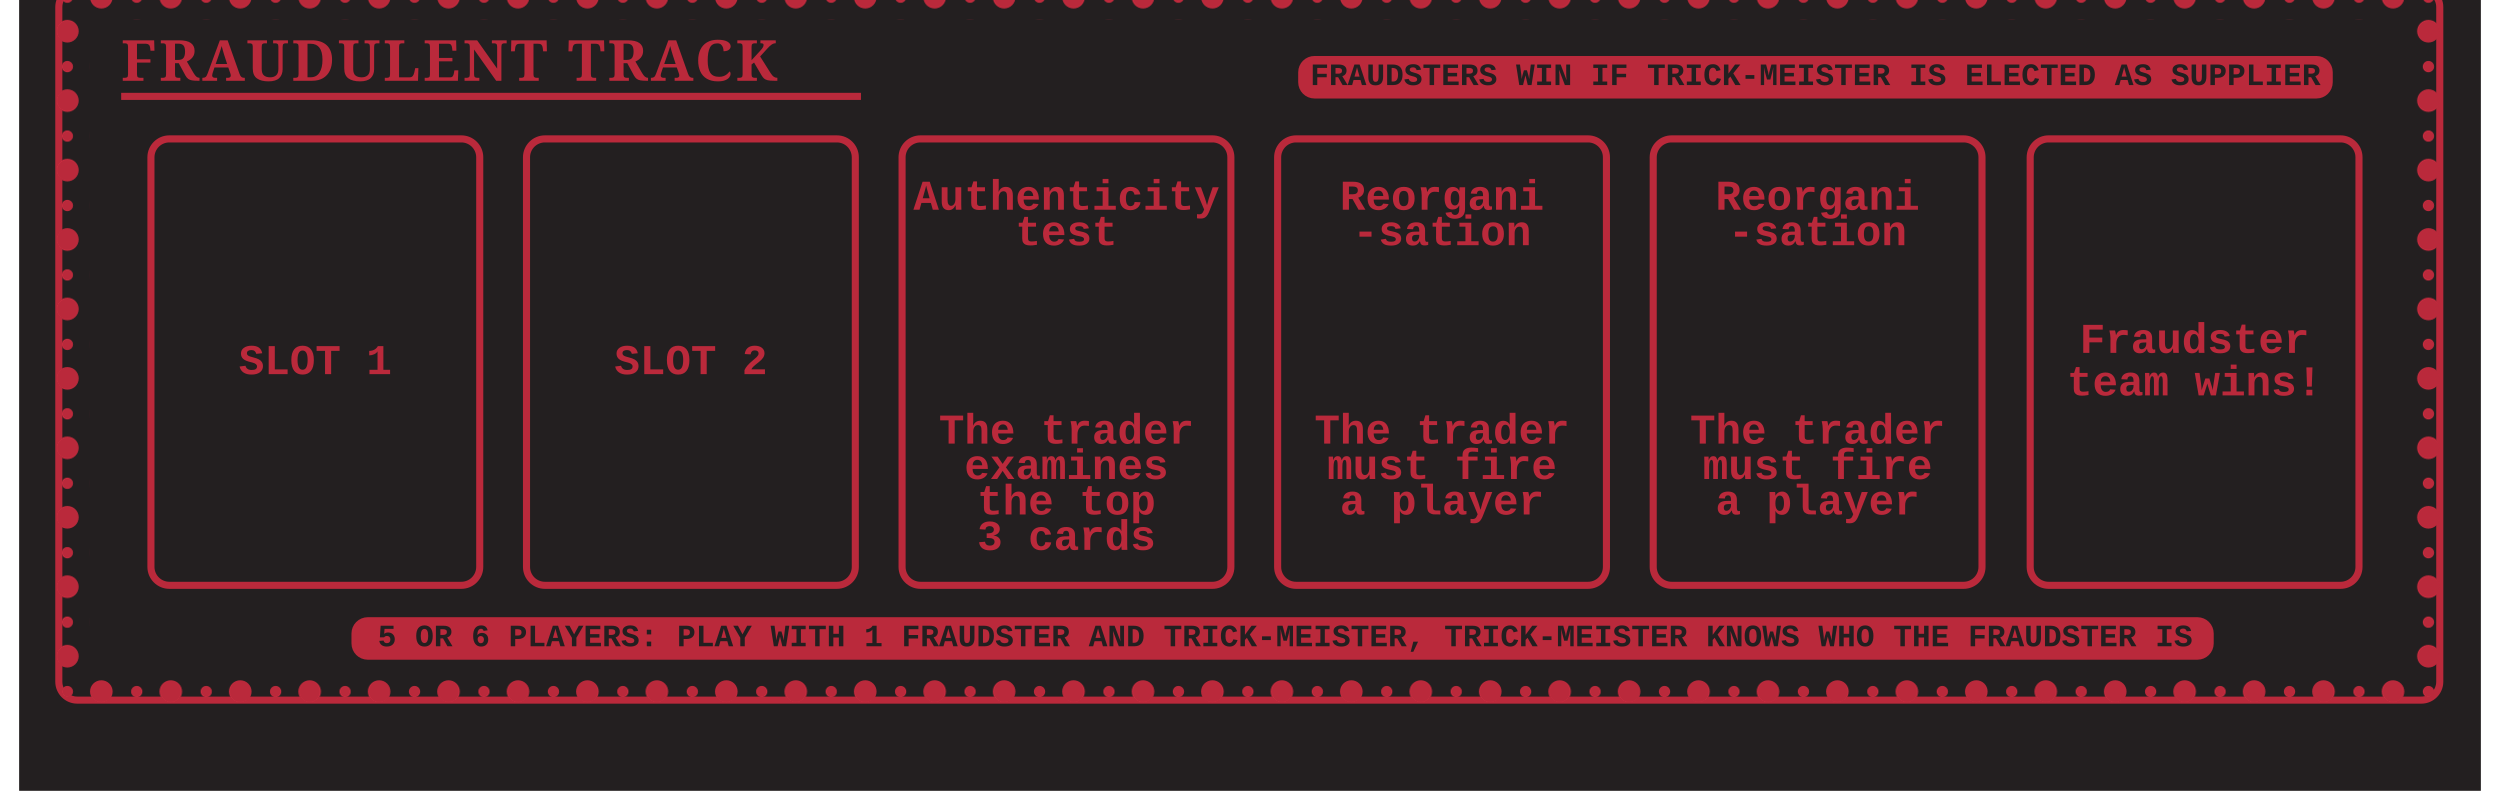
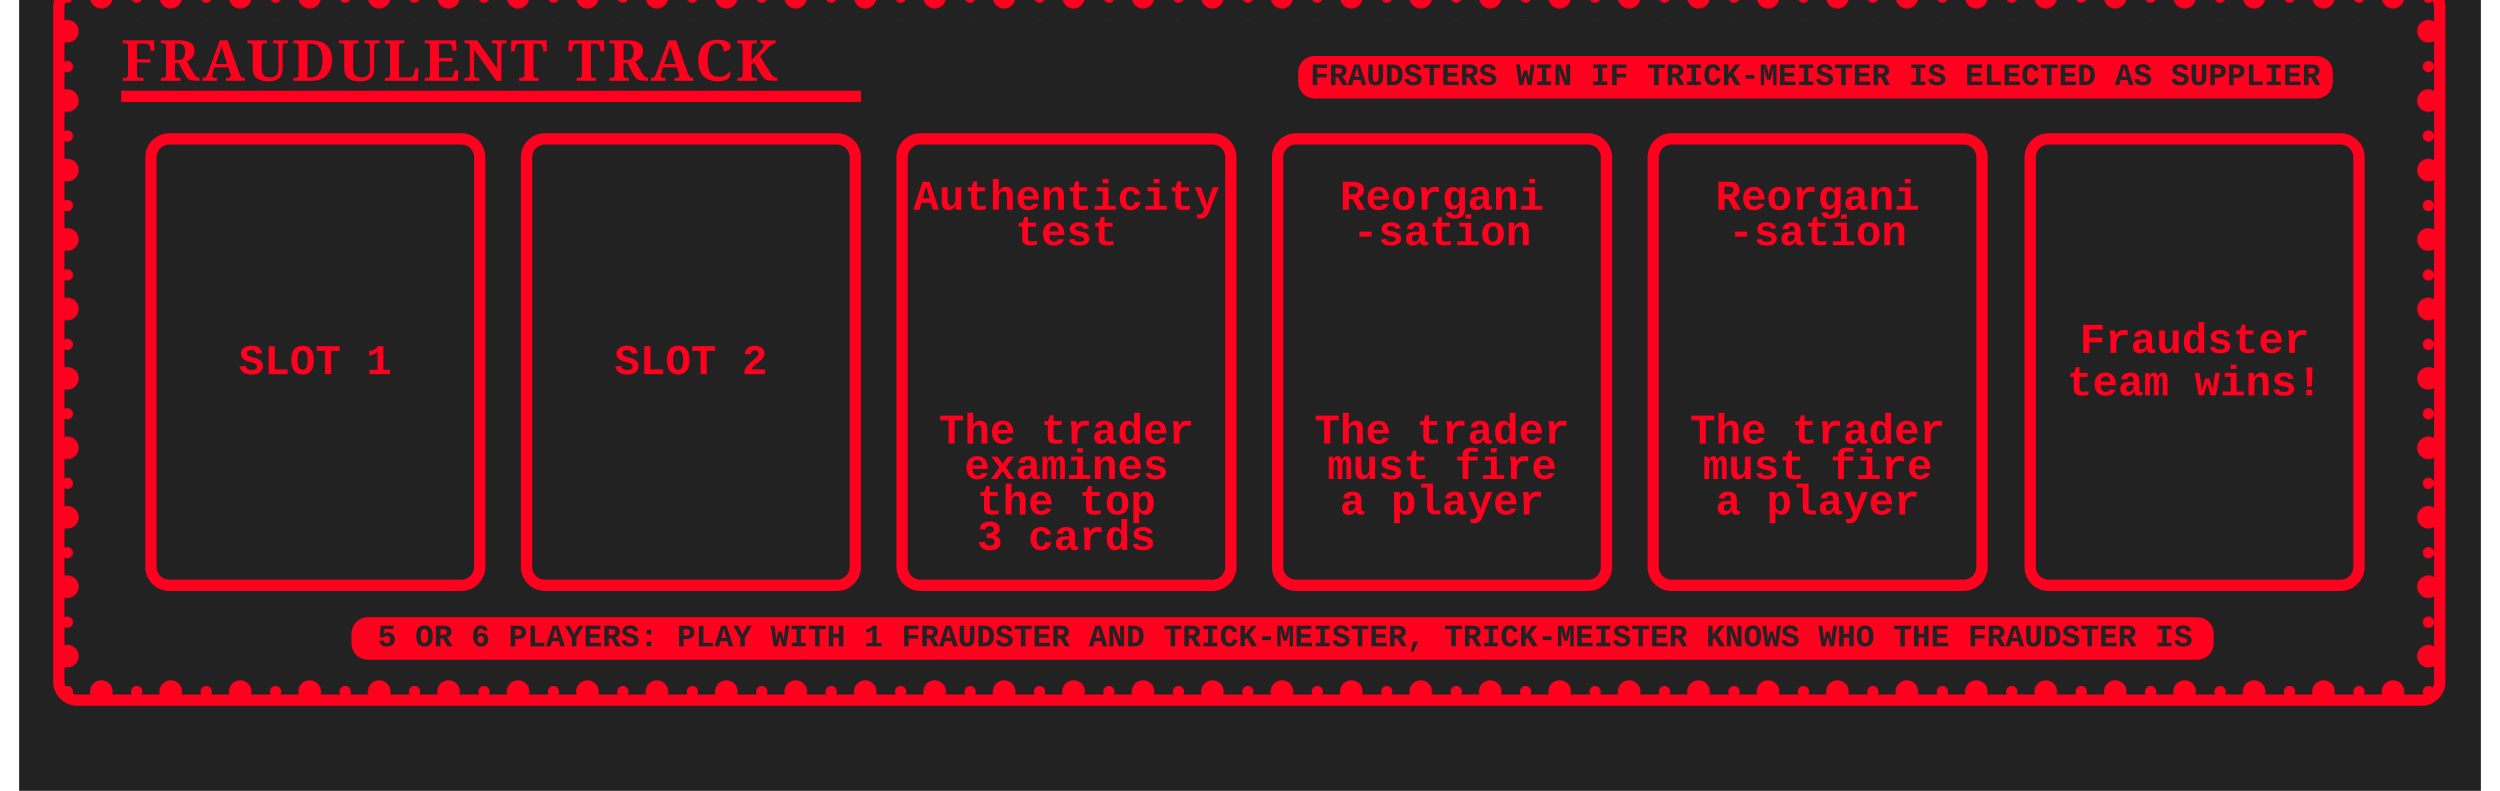
<svg xmlns="http://www.w3.org/2000/svg" width="490mm" height="155mm" viewBox="0 0 1737 558">
  <defs>
    <pattern id="border-pattern" x="0" y="0" width="49" height="49" patternUnits="userSpaceOnUse">
-       <circle cx="16" cy="16" r="4" fill="#ba293b" opacity="1" />
-       <circle cx="40" cy="40" r="4" fill="#ba293b" opacity="1" />
-       <circle cx="40" cy="16" r="8" fill="#ba293b" opacity="1" />
-       <circle cx="16" cy="40" r="8" fill="#ba293b" opacity="1" />
+       <circle cx="16" cy="16" r="4" fill="#ff001e" opacity="1" />
+       <circle cx="40" cy="40" r="4" fill="#ff001e" opacity="1" />
+       <circle cx="40" cy="16" r="8" fill="#ff001e" opacity="1" />
+       <circle cx="16" cy="40" r="8" fill="#ff001e" opacity="1" />
    </pattern>
  </defs>
-   <rect x="0" y="0" width="1737" height="558" fill="#231f20" />
+   <rect x="0" y="0" width="1737" height="558" fill="#222222" />
  <g transform="translate(18, -18)">
-     <rect x="10" y="10" width="1680" height="502" rx="13" fill="none" stroke="#ba293b" stroke-width="5" opacity="1" />
+     <rect x="10" y="10" width="1680" height="502" rx="13" fill="none" stroke="#ff001e" stroke-width="8" opacity="1" />
    <rect x="20" y="20" width="1660" height="482" rx="3" fill="none" stroke="url(#border-pattern)" stroke-width="24" opacity="1" />
-     <text x="54" y="75" font-family="Georgia, serif" font-size="40" font-weight="bold" fill="#ba293b" letter-spacing="2">FRAUDULENT TRACK</text>
-     <line x1="54" y1="86" x2="576" y2="86" stroke="#ba293b" stroke-width="5" opacity="1" />
-     <rect x="893" y="66" width="713" height="13" rx="3" fill="none" stroke="#ba293b" stroke-width="17" opacity="1" />
-     <text x="893" y="78" font-family="Courier New, monospace" font-size="22" font-weight="bold" fill="#231f20" opacity="1">FRAUDSTERS WIN IF TRICK-MEISTER IS ELECTED AS SUPPLIER</text>
+     <text x="54" y="75" font-family="Georgia, serif" font-size="40" font-weight="bold" fill="#ff001e" letter-spacing="2">FRAUDULENT TRACK</text>
+     <line x1="54" y1="86" x2="576" y2="86" stroke="#ff001e" stroke-width="8" opacity="1" />
+     <rect x="893" y="66" width="713" height="13" rx="3" fill="none" stroke="#ff001e" stroke-width="17" opacity="1" />
+     <text x="893" y="78" font-family="Courier New, monospace" font-size="22" font-weight="bold" fill="#222222" opacity="1">FRAUDSTERS WIN IF TRICK-MEISTER IS ELECTED AS SUPPLIER</text>
    <g transform="translate(75, 116)">
-       <rect x="0" y="0" width="232" height="315" rx="13" fill="none" stroke="#ba293b" stroke-width="5" opacity="1" />
-       <text x="116" y="166" font-family="Courier New, monospace" font-size="30" font-weight="bold" fill="#ba293b" text-anchor="middle" opacity="1">SLOT 1</text>
+       <rect x="0" y="0" width="232" height="315" rx="13" fill="none" stroke="#ff001e" stroke-width="8" opacity="1" />
+       <text x="116" y="166" font-family="Courier New, monospace" font-size="30" font-weight="bold" fill="#ff001e" text-anchor="middle" opacity="1">SLOT 1</text>
    </g>
    <g transform="translate(340, 116)">
-       <rect x="0" y="0" width="232" height="315" rx="13" fill="none" stroke="#ba293b" stroke-width="5" opacity="1" />
-       <text x="116" y="166" font-family="Courier New, monospace" font-size="30" font-weight="bold" fill="#ba293b" text-anchor="middle" opacity="1">SLOT 2</text>
+       <rect x="0" y="0" width="232" height="315" rx="13" fill="none" stroke="#ff001e" stroke-width="8" opacity="1" />
+       <text x="116" y="166" font-family="Courier New, monospace" font-size="30" font-weight="bold" fill="#ff001e" text-anchor="middle" opacity="1">SLOT 2</text>
    </g>
    <g transform="translate(605, 116)">
-       <rect x="0" y="0" width="232" height="315" rx="13" fill="none" stroke="#ba293b" stroke-width="5" opacity="1" />
-       <text x="116" y="50" font-family="Courier New, monospace" font-size="30" font-weight="bold" fill="#ba293b" text-anchor="middle" opacity="1">Authenticity</text>
-       <text x="116" y="75" font-family="Courier New, monospace" font-size="30" font-weight="bold" fill="#ba293b" text-anchor="middle" opacity="1">test</text>
-       <text x="116" y="215" font-family="Courier New, monospace" font-size="30" font-weight="bold" fill="#ba293b" text-anchor="middle" opacity="1">The trader</text>
-       <text x="116" y="240" font-family="Courier New, monospace" font-size="30" font-weight="bold" fill="#ba293b" text-anchor="middle" opacity="1">examines</text>
-       <text x="116" y="265" font-family="Courier New, monospace" font-size="30" font-weight="bold" fill="#ba293b" text-anchor="middle" opacity="1">the top</text>
-       <text x="116" y="290" font-family="Courier New, monospace" font-size="30" font-weight="bold" fill="#ba293b" text-anchor="middle" opacity="1">3 cards</text>
+       <rect x="0" y="0" width="232" height="315" rx="13" fill="none" stroke="#ff001e" stroke-width="8" opacity="1" />
+       <text x="116" y="50" font-family="Courier New, monospace" font-size="30" font-weight="bold" fill="#ff001e" text-anchor="middle" opacity="1">Authenticity</text>
+       <text x="116" y="75" font-family="Courier New, monospace" font-size="30" font-weight="bold" fill="#ff001e" text-anchor="middle" opacity="1">test</text>
+       <text x="116" y="215" font-family="Courier New, monospace" font-size="30" font-weight="bold" fill="#ff001e" text-anchor="middle" opacity="1">The trader</text>
+       <text x="116" y="240" font-family="Courier New, monospace" font-size="30" font-weight="bold" fill="#ff001e" text-anchor="middle" opacity="1">examines</text>
+       <text x="116" y="265" font-family="Courier New, monospace" font-size="30" font-weight="bold" fill="#ff001e" text-anchor="middle" opacity="1">the top</text>
+       <text x="116" y="290" font-family="Courier New, monospace" font-size="30" font-weight="bold" fill="#ff001e" text-anchor="middle" opacity="1">3 cards</text>
    </g>
    <g transform="translate(870, 116)">
-       <rect x="0" y="0" width="232" height="315" rx="13" fill="none" stroke="#ba293b" stroke-width="5" opacity="1" />
-       <text x="116" y="50" font-family="Courier New, monospace" font-size="30" font-weight="bold" fill="#ba293b" text-anchor="middle" opacity="1">Reorgani</text>
-       <text x="116" y="75" font-family="Courier New, monospace" font-size="30" font-weight="bold" fill="#ba293b" text-anchor="middle" opacity="1">-sation</text>
-       <text x="116" y="215" font-family="Courier New, monospace" font-size="30" font-weight="bold" fill="#ba293b" text-anchor="middle" opacity="1">The trader</text>
-       <text x="116" y="240" font-family="Courier New, monospace" font-size="30" font-weight="bold" fill="#ba293b" text-anchor="middle" opacity="1">must fire</text>
-       <text x="116" y="265" font-family="Courier New, monospace" font-size="30" font-weight="bold" fill="#ba293b" text-anchor="middle" opacity="1">a player</text>
+       <rect x="0" y="0" width="232" height="315" rx="13" fill="none" stroke="#ff001e" stroke-width="8" opacity="1" />
+       <text x="116" y="50" font-family="Courier New, monospace" font-size="30" font-weight="bold" fill="#ff001e" text-anchor="middle" opacity="1">Reorgani</text>
+       <text x="116" y="75" font-family="Courier New, monospace" font-size="30" font-weight="bold" fill="#ff001e" text-anchor="middle" opacity="1">-sation</text>
+       <text x="116" y="215" font-family="Courier New, monospace" font-size="30" font-weight="bold" fill="#ff001e" text-anchor="middle" opacity="1">The trader</text>
+       <text x="116" y="240" font-family="Courier New, monospace" font-size="30" font-weight="bold" fill="#ff001e" text-anchor="middle" opacity="1">must fire</text>
+       <text x="116" y="265" font-family="Courier New, monospace" font-size="30" font-weight="bold" fill="#ff001e" text-anchor="middle" opacity="1">a player</text>
    </g>
    <g transform="translate(1135, 116)">
-       <rect x="0" y="0" width="232" height="315" rx="13" fill="none" stroke="#ba293b" stroke-width="5" opacity="1" />
-       <text x="116" y="50" font-family="Courier New, monospace" font-size="30" font-weight="bold" fill="#ba293b" text-anchor="middle" opacity="1">Reorgani</text>
-       <text x="116" y="75" font-family="Courier New, monospace" font-size="30" font-weight="bold" fill="#ba293b" text-anchor="middle" opacity="1">-sation</text>
-       <text x="116" y="215" font-family="Courier New, monospace" font-size="30" font-weight="bold" fill="#ba293b" text-anchor="middle" opacity="1">The trader</text>
-       <text x="116" y="240" font-family="Courier New, monospace" font-size="30" font-weight="bold" fill="#ba293b" text-anchor="middle" opacity="1">must fire</text>
-       <text x="116" y="265" font-family="Courier New, monospace" font-size="30" font-weight="bold" fill="#ba293b" text-anchor="middle" opacity="1">a player</text>
+       <rect x="0" y="0" width="232" height="315" rx="13" fill="none" stroke="#ff001e" stroke-width="8" opacity="1" />
+       <text x="116" y="50" font-family="Courier New, monospace" font-size="30" font-weight="bold" fill="#ff001e" text-anchor="middle" opacity="1">Reorgani</text>
+       <text x="116" y="75" font-family="Courier New, monospace" font-size="30" font-weight="bold" fill="#ff001e" text-anchor="middle" opacity="1">-sation</text>
+       <text x="116" y="215" font-family="Courier New, monospace" font-size="30" font-weight="bold" fill="#ff001e" text-anchor="middle" opacity="1">The trader</text>
+       <text x="116" y="240" font-family="Courier New, monospace" font-size="30" font-weight="bold" fill="#ff001e" text-anchor="middle" opacity="1">must fire</text>
+       <text x="116" y="265" font-family="Courier New, monospace" font-size="30" font-weight="bold" fill="#ff001e" text-anchor="middle" opacity="1">a player</text>
    </g>
    <g transform="translate(1401, 116)">
-       <rect x="0" y="0" width="232" height="315" rx="13" fill="none" stroke="#ba293b" stroke-width="5" opacity="1" />
-       <text x="116" y="151" font-family="Courier New, monospace" font-size="30" font-weight="bold" fill="#ba293b" text-anchor="middle" opacity="1">Fraudster</text>
-       <text x="116" y="181" font-family="Courier New, monospace" font-size="30" font-weight="bold" fill="#ba293b" text-anchor="middle" opacity="1">team wins!</text>
+       <rect x="0" y="0" width="232" height="315" rx="13" fill="none" stroke="#ff001e" stroke-width="8" opacity="1" />
+       <text x="116" y="151" font-family="Courier New, monospace" font-size="30" font-weight="bold" fill="#ff001e" text-anchor="middle" opacity="1">Fraudster</text>
+       <text x="116" y="181" font-family="Courier New, monospace" font-size="30" font-weight="bold" fill="#ff001e" text-anchor="middle" opacity="1">team wins!</text>
    </g>
-     <rect x="225" y="462" width="1297" height="13" rx="3" fill="none" stroke="#ba293b" stroke-width="17" opacity="1" />
-     <text x="235" y="474" font-family="Courier New, monospace" font-size="22" font-weight="bold" fill="#231f20" opacity="1">5 OR 6 PLAYERS: PLAY WITH 1 FRAUDSTER AND TRICK-MEISTER, TRICK-MEISTER KNOWS WHO THE FRAUDSTER IS</text>
+     <rect x="225" y="462" width="1297" height="13" rx="3" fill="none" stroke="#ff001e" stroke-width="17" opacity="1" />
+     <text x="235" y="474" font-family="Courier New, monospace" font-size="22" font-weight="bold" fill="#222222" opacity="1">5 OR 6 PLAYERS: PLAY WITH 1 FRAUDSTER AND TRICK-MEISTER, TRICK-MEISTER KNOWS WHO THE FRAUDSTER IS</text>
  </g>
</svg>
